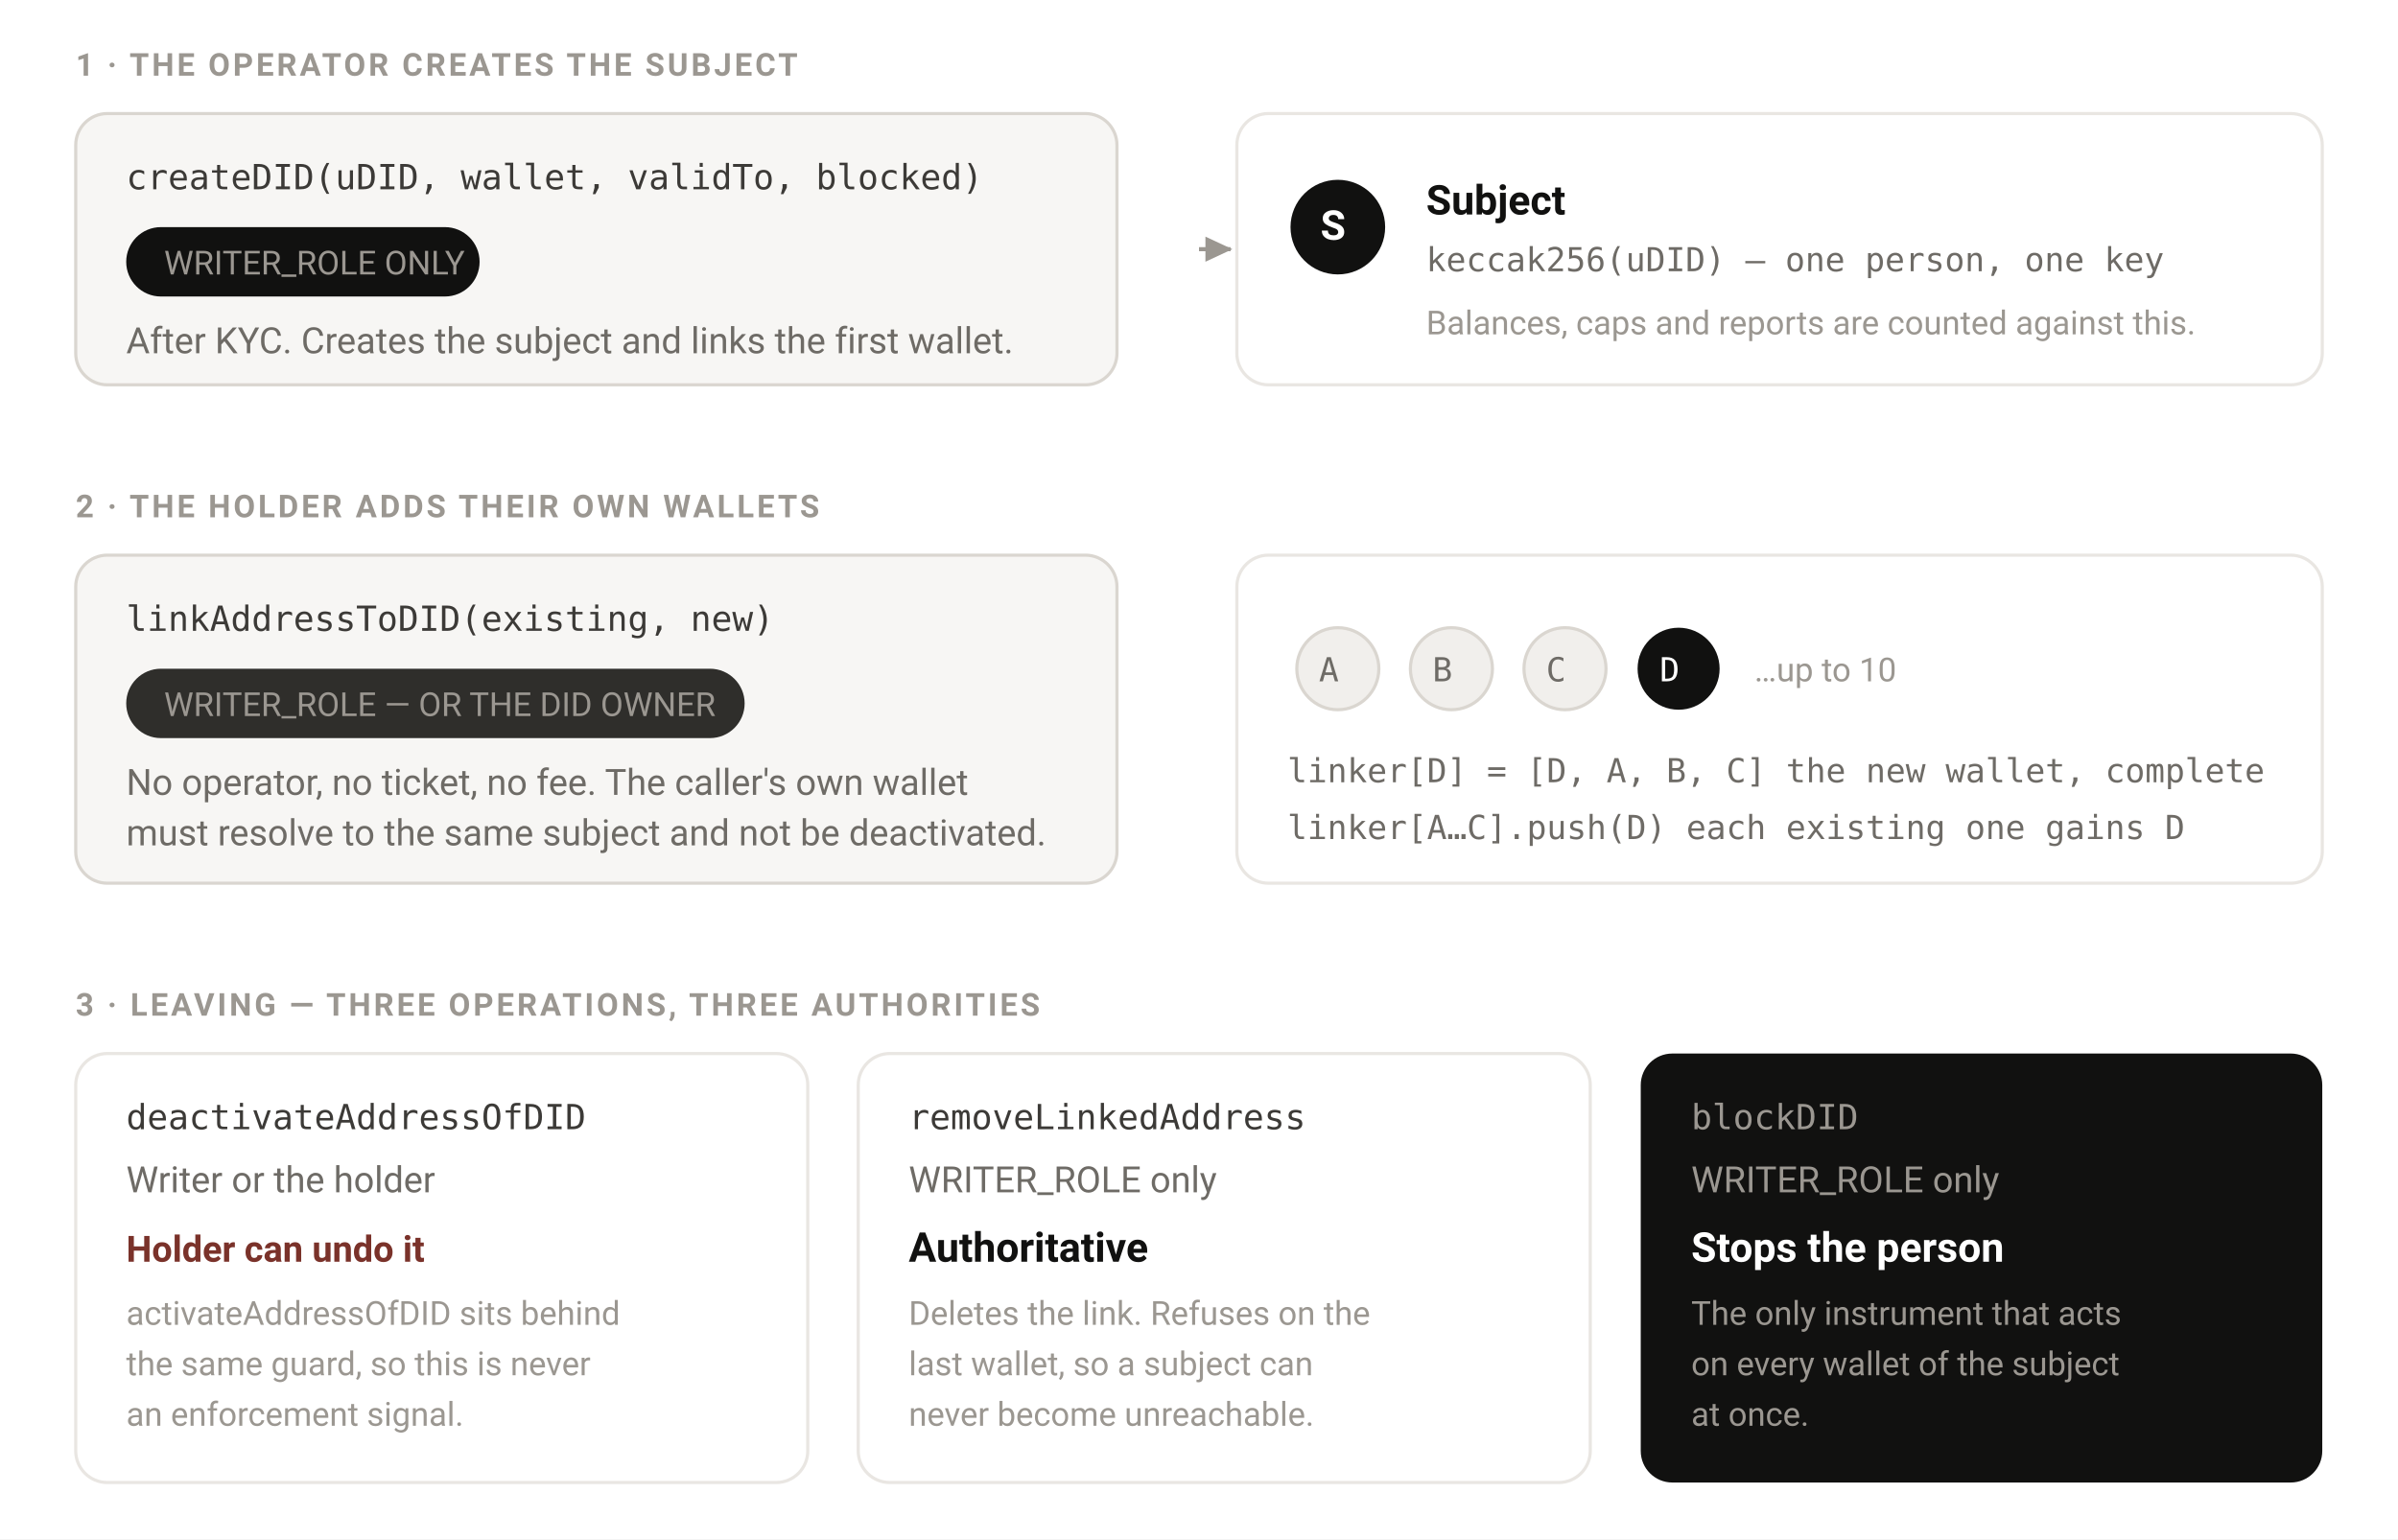
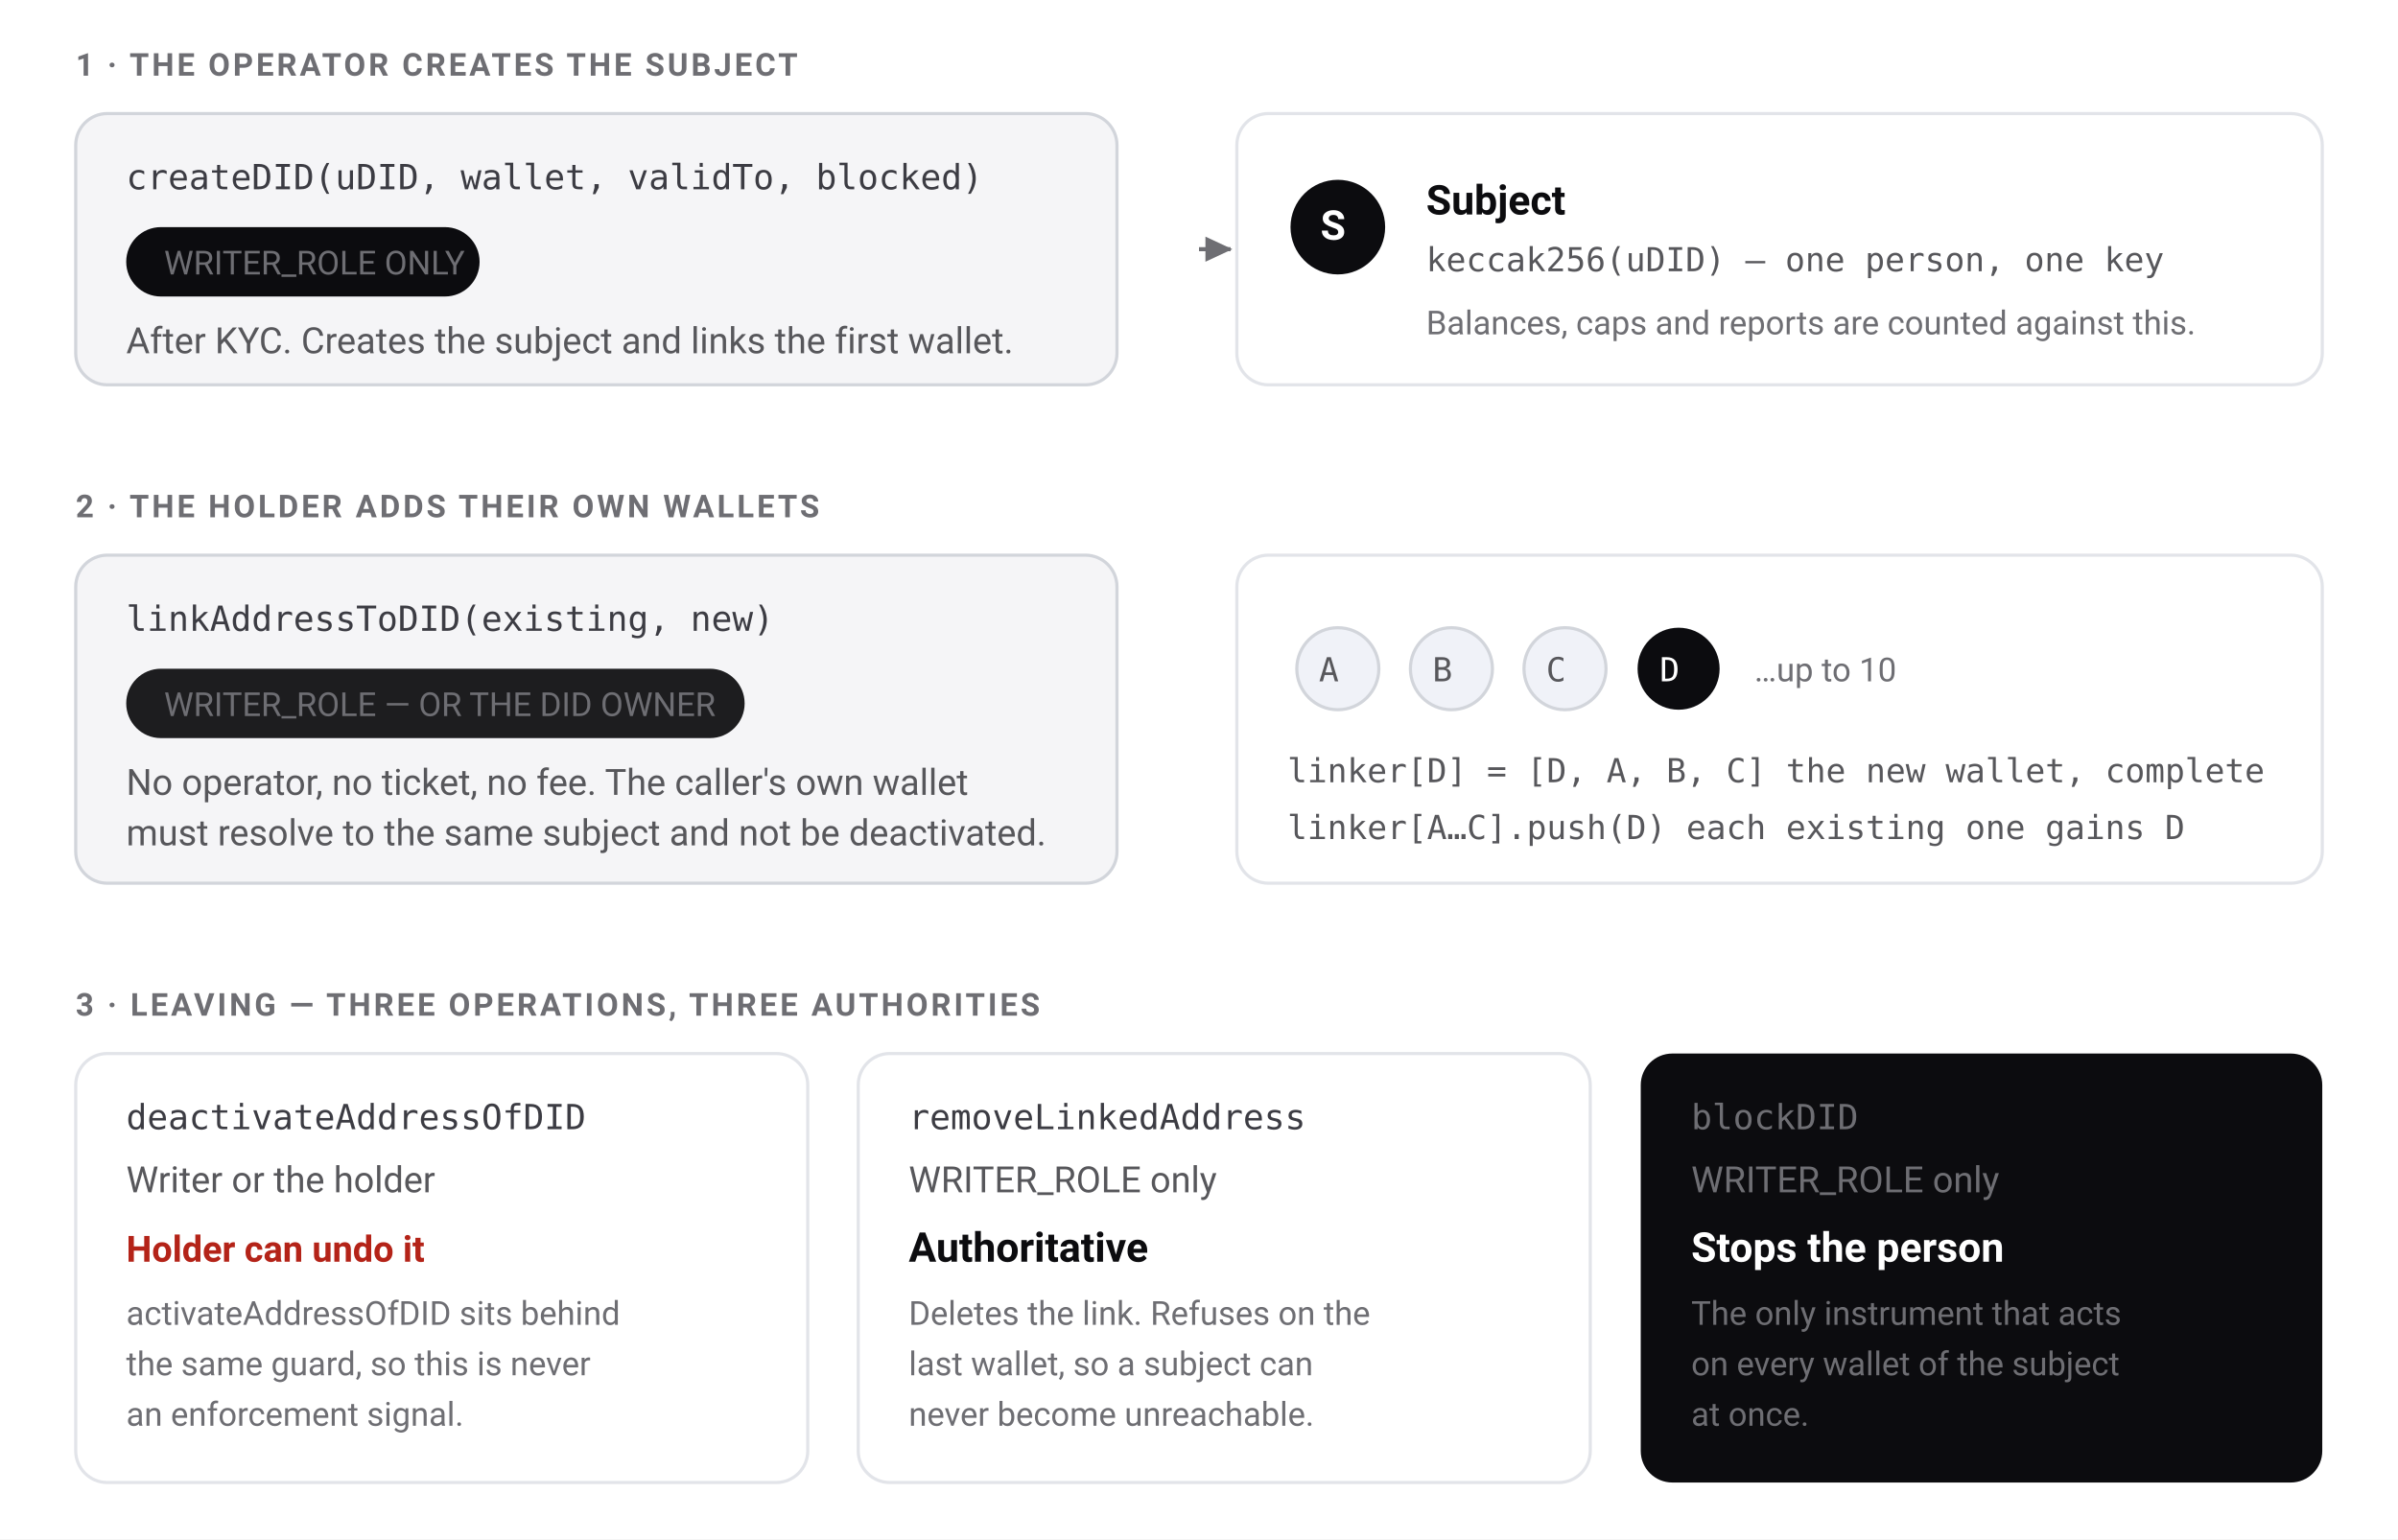
<svg xmlns="http://www.w3.org/2000/svg" viewBox="0 0 760 488" width="760" height="488" class="d-link">
  <style>
- .d-link text{font-family:-apple-system,BlinkMacSystemFont,"Segoe UI",Roboto,Helvetica,Arial,sans-serif;fill:#111110}
- .d-link .lbl{font-size:10px;font-weight:700;letter-spacing:.09em;fill:#9B9791}
+ .d-link text{font-family:-apple-system,BlinkMacSystemFont,"Segoe UI",Roboto,Helvetica,Arial,sans-serif;fill:#0C0C0F}
+ .d-link .lbl{font-size:10px;font-weight:700;letter-spacing:.09em;fill:#6E6E73}
.d-link .st{font-size:13px;font-weight:600}
- .d-link .sm{font-size:11.5px;fill:#6E6B66}
- .d-link .fa{font-size:10.5px;fill:#9B9791}
- .d-link .mo{font-family:ui-monospace,SFMono-Regular,Menlo,monospace;font-size:11px;fill:#3C3A37}
- .d-link .mos{font-family:ui-monospace,SFMono-Regular,Menlo,monospace;font-size:10.5px;fill:#6E6B66}
+ .d-link .sm{font-size:11.5px;fill:#57575B}
+ .d-link .fa{font-size:10.5px;fill:#6E6E73}
+ .d-link .mo{font-family:ui-monospace,SFMono-Regular,Menlo,monospace;font-size:11px;fill:#3C3C43}
+ .d-link .mos{font-family:ui-monospace,SFMono-Regular,Menlo,monospace;font-size:10.5px;fill:#57575B}
.d-link .i-st{fill:#FFFFFF}
- .d-link .i-sm{fill:#9B9791}
- .d-link .warn{fill:#7A322A;font-size:11.5px;font-weight:600}
+ .d-link .i-sm{fill:#6E6E73}
+ .d-link .warn{fill:#B42318;font-size:11.5px;font-weight:600}
</style>
  <defs>
    <marker id="la" viewBox="0 0 8 8" refX="7" refY="4" markerWidth="7" markerHeight="7" orient="auto">
-       <path d="M0 0.5 L7.5 4 L0 7.5 Z" fill="#9B9791" />
+       <path d="M0 0.5 L7.5 4 L0 7.5 Z" fill="#6E6E73" />
    </marker>
  </defs>
  <rect width="760" height="488" fill="#FFFFFF" />
  <text class="lbl" x="24" y="24">1 · THE OPERATOR CREATES THE SUBJECT</text>
-   <rect x="24" y="36" width="330" height="86" rx="10" fill="#F7F6F4" stroke="#DAD6D0" />
+   <rect x="24" y="36" width="330" height="86" rx="10" fill="#F5F5F7" stroke="#D2D5DB" />
  <text class="mo" x="40" y="60">createDID(uDID, wallet, validTo, blocked)</text>
-   <rect x="40" y="72" width="112" height="22" rx="11" fill="#111110" />
+   <rect x="40" y="72" width="112" height="22" rx="11" fill="#0C0C0F" />
  <text class="fa i-sm" x="52" y="87">WRITER_ROLE ONLY</text>
  <text class="sm" x="40" y="112">After KYC. Creates the subject and links the first wallet.</text>
-   <rect x="392" y="36" width="344" height="86" rx="10" fill="#FFFFFF" stroke="#E9E6E2" />
-   <circle cx="424" cy="72" r="15" fill="#111110" />
+   <rect x="392" y="36" width="344" height="86" rx="10" fill="#FFFFFF" stroke="#E2E4E9" />
+   <circle cx="424" cy="72" r="15" fill="#0C0C0F" />
  <text class="st i-st" x="418.5" y="76">S</text>
  <text class="st" x="452" y="68">Subject</text>
  <text class="mos" x="452" y="86">keccak256(uDID) — one person, one key</text>
  <text class="fa" x="452" y="106">Balances, caps and reports are counted against this.</text>
-   <path d="M380 79 L390 79" stroke="#9B9791" stroke-width="1.3" marker-end="url(#la)" fill="none" />
+   <path d="M380 79 L390 79" stroke="#6E6E73" stroke-width="1.3" marker-end="url(#la)" fill="none" />
  <text class="lbl" x="24" y="164">2 · THE HOLDER ADDS THEIR OWN WALLETS</text>
-   <rect x="24" y="176" width="330" height="104" rx="10" fill="#F7F6F4" stroke="#DAD6D0" />
+   <rect x="24" y="176" width="330" height="104" rx="10" fill="#F5F5F7" stroke="#D2D5DB" />
  <text class="mo" x="40" y="200">linkAddressToDID(existing, new)</text>
-   <rect x="40" y="212" width="196" height="22" rx="11" fill="#2F2E2B" />
+   <rect x="40" y="212" width="196" height="22" rx="11" fill="#1D1D1F" />
  <text class="fa i-sm" x="52" y="227">WRITER_ROLE — OR THE DID OWNER</text>
  <text class="sm" x="40" y="252">No operator, no ticket, no fee. The caller's own wallet</text>
  <text class="sm" x="40" y="268">must resolve to the same subject and not be deactivated.</text>
-   <rect x="392" y="176" width="344" height="104" rx="10" fill="#FFFFFF" stroke="#E9E6E2" />
-   <circle cx="424" cy="212" r="13" fill="#F1EFEC" stroke="#DAD6D0" />
+   <rect x="392" y="176" width="344" height="104" rx="10" fill="#FFFFFF" stroke="#E2E4E9" />
+   <circle cx="424" cy="212" r="13" fill="#F0F2F8" stroke="#D2D5DB" />
  <text class="mos" x="418" y="216">A</text>
-   <circle cx="460" cy="212" r="13" fill="#F1EFEC" stroke="#DAD6D0" />
+   <circle cx="460" cy="212" r="13" fill="#F0F2F8" stroke="#D2D5DB" />
  <text class="mos" x="454" y="216">B</text>
-   <circle cx="496" cy="212" r="13" fill="#F1EFEC" stroke="#DAD6D0" />
+   <circle cx="496" cy="212" r="13" fill="#F0F2F8" stroke="#D2D5DB" />
  <text class="mos" x="490" y="216">C</text>
-   <circle cx="532" cy="212" r="13" fill="#111110" />
+   <circle cx="532" cy="212" r="13" fill="#0C0C0F" />
  <text class="mos i-st" x="526" y="216">D</text>
  <text class="fa" x="556" y="216">…up to 10</text>
  <text class="mos" x="408" y="248">linker[D] = [D, A, B, C]   the new wallet, complete</text>
  <text class="mos" x="408" y="266">linker[A…C].push(D)        each existing one gains D</text>
  <text class="lbl" x="24" y="322">3 · LEAVING — THREE OPERATIONS, THREE AUTHORITIES</text>
-   <rect x="24" y="334" width="232" height="136" rx="10" fill="#FFFFFF" stroke="#E9E6E2" />
+   <rect x="24" y="334" width="232" height="136" rx="10" fill="#FFFFFF" stroke="#E2E4E9" />
  <text class="mo" x="40" y="358">deactivateAddressOfDID</text>
  <text class="sm" x="40" y="378">Writer or the holder</text>
  <text class="warn" x="40" y="400">Holder can undo it</text>
  <text class="fa" x="40" y="420">activateAddressOfDID sits behind</text>
  <text class="fa" x="40" y="436">the same guard, so this is never</text>
  <text class="fa" x="40" y="452">an enforcement signal.</text>
-   <rect x="272" y="334" width="232" height="136" rx="10" fill="#FFFFFF" stroke="#E9E6E2" />
+   <rect x="272" y="334" width="232" height="136" rx="10" fill="#FFFFFF" stroke="#E2E4E9" />
  <text class="mo" x="288" y="358">removeLinkedAddress</text>
  <text class="sm" x="288" y="378">WRITER_ROLE only</text>
  <text class="st" x="288" y="400">Authoritative</text>
  <text class="fa" x="288" y="420">Deletes the link. Refuses on the</text>
  <text class="fa" x="288" y="436">last wallet, so a subject can</text>
  <text class="fa" x="288" y="452">never become unreachable.</text>
-   <rect x="520" y="334" width="216" height="136" rx="10" fill="#111110" />
+   <rect x="520" y="334" width="216" height="136" rx="10" fill="#0C0C0F" />
  <text class="mo i-sm" x="536" y="358">blockDID</text>
  <text class="sm i-sm" x="536" y="378">WRITER_ROLE only</text>
  <text class="st i-st" x="536" y="400">Stops the person</text>
  <text class="fa i-sm" x="536" y="420">The only instrument that acts</text>
  <text class="fa i-sm" x="536" y="436">on every wallet of the subject</text>
  <text class="fa i-sm" x="536" y="452">at once.</text>
</svg>
